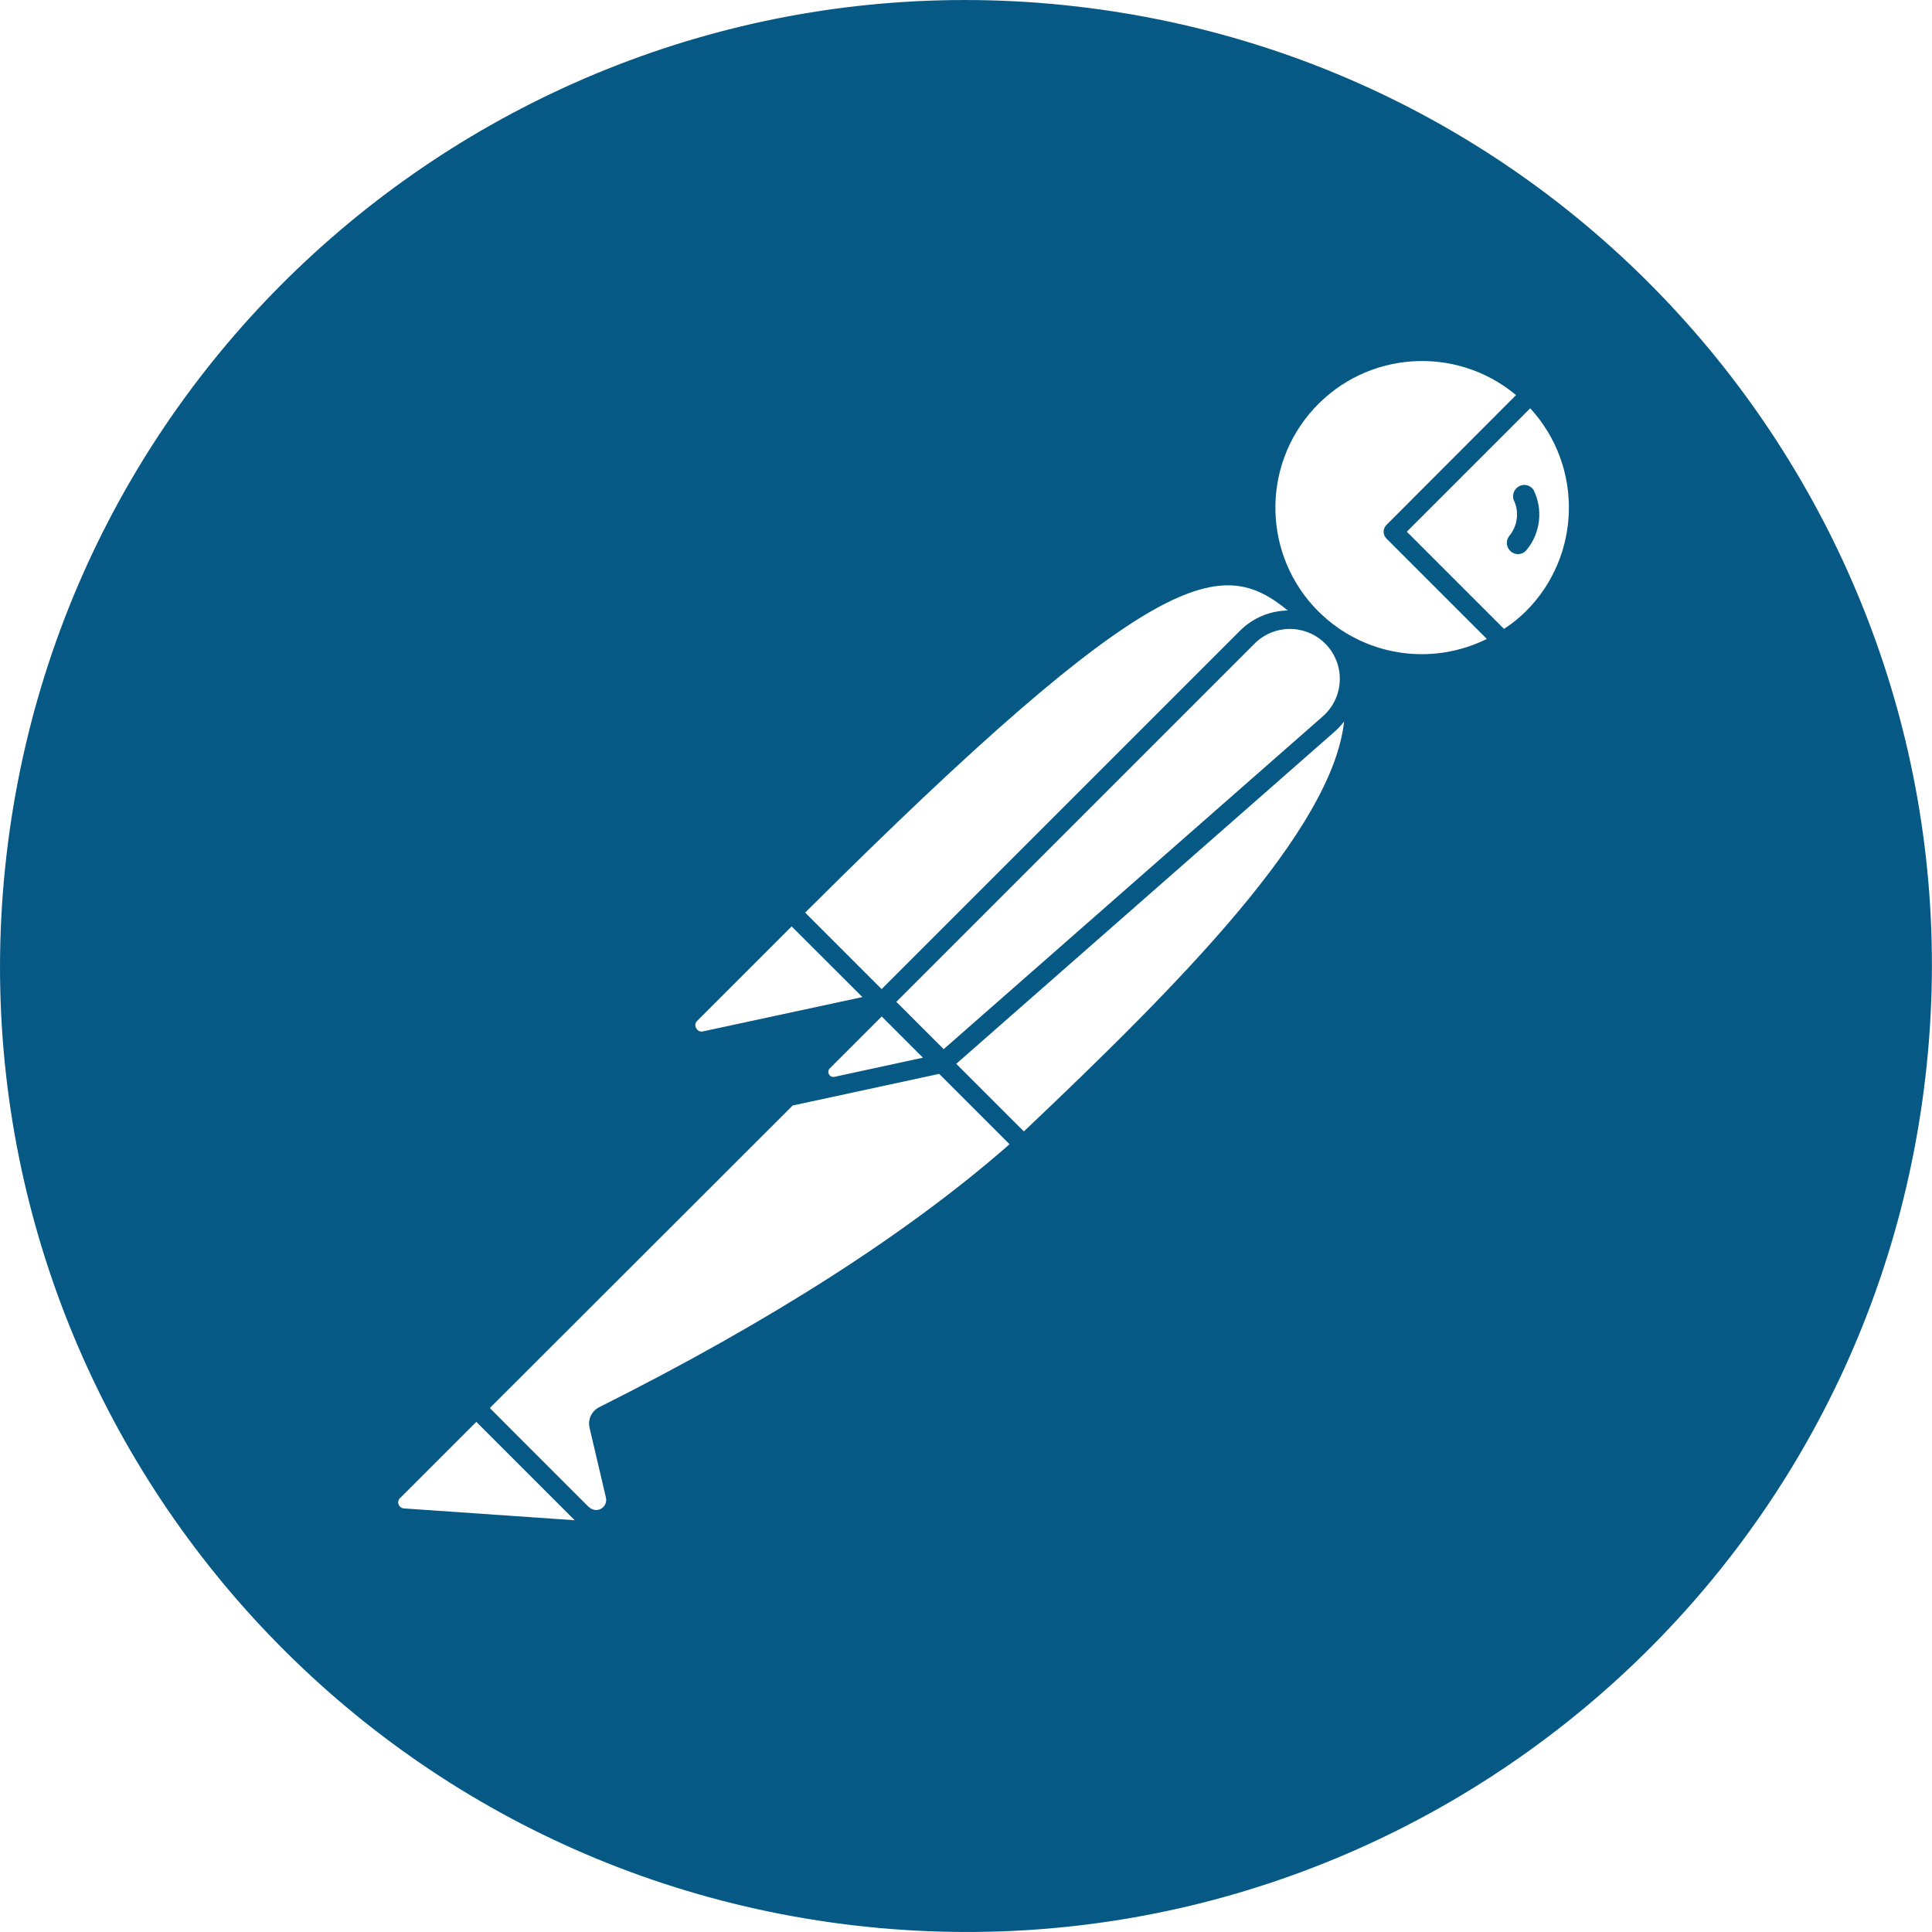
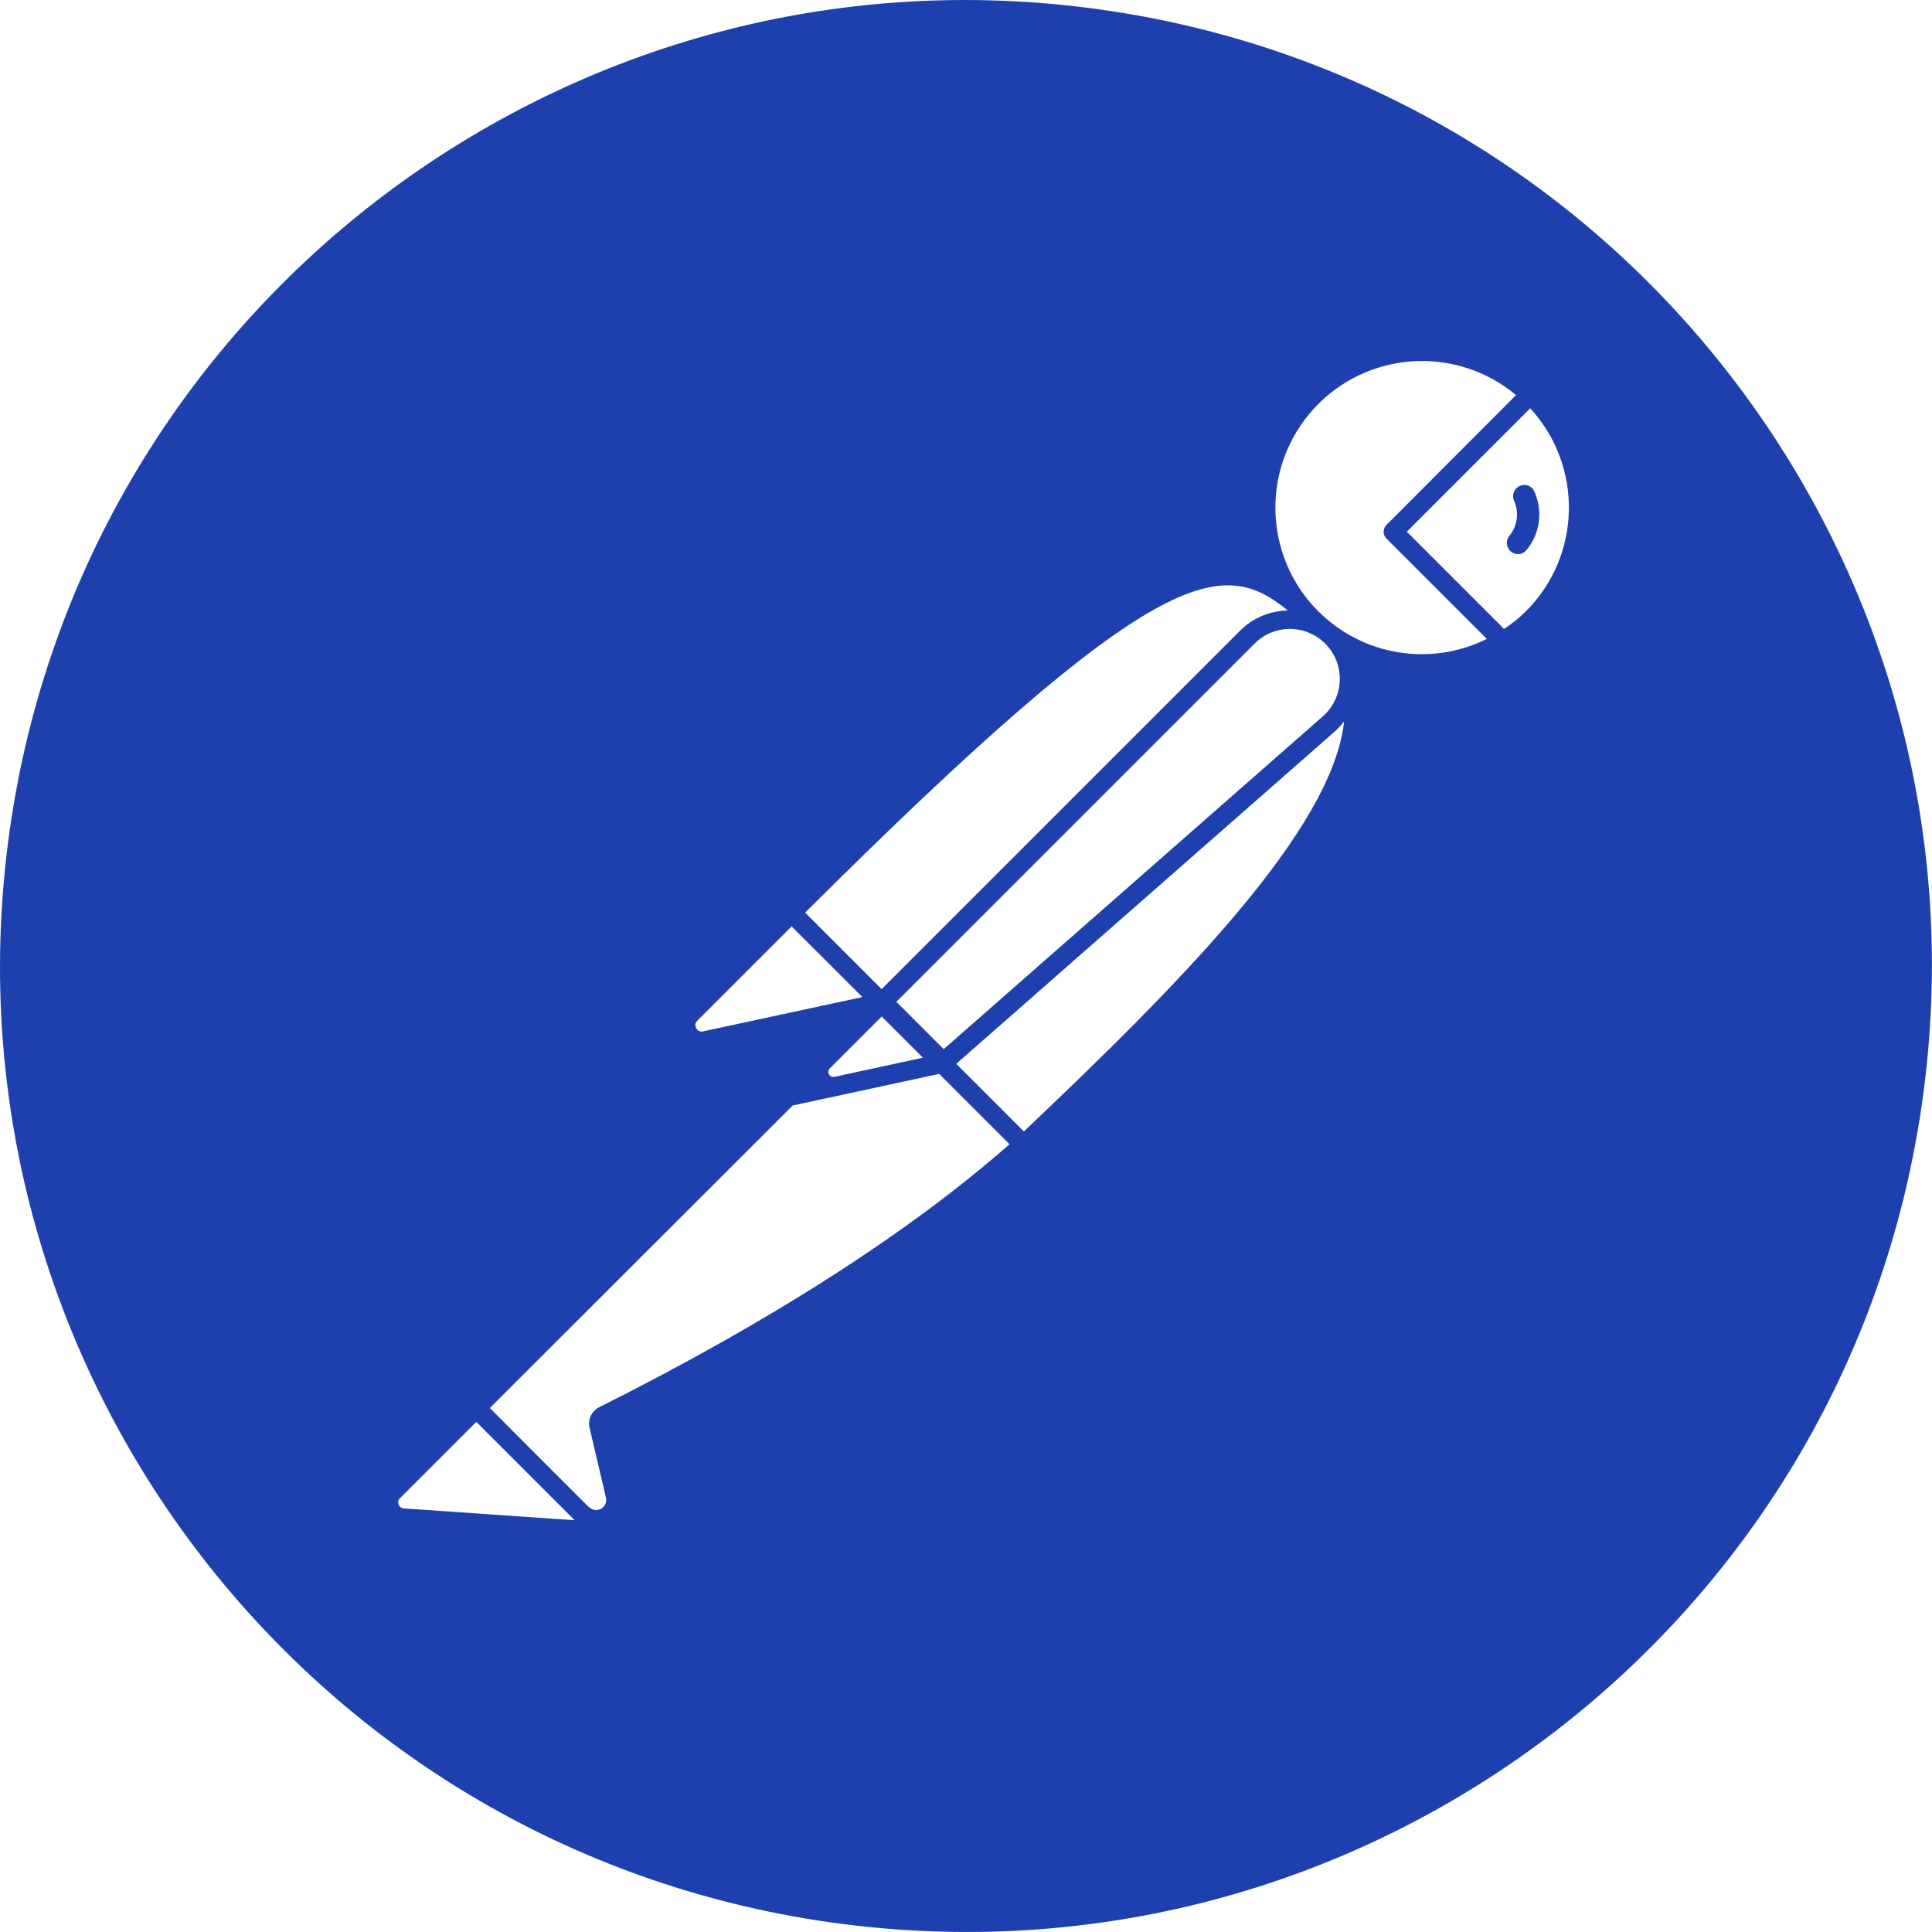
- <svg xmlns="http://www.w3.org/2000/svg" role="img" viewBox="0 0 24 24" fill="#075985">
+ <svg xmlns="http://www.w3.org/2000/svg" role="img" viewBox="0 0 24 24" fill="#1e40af">
  <path d="M13.527.099C6.955-.744.942 3.9.099 10.473c-.843 6.572 3.8 12.584 10.373 13.428 6.573.843 12.587-3.801 13.428-10.374C24.744 6.955 20.101.943 13.527.099zm2.471 7.485a.855.855 0 0 0-.593.25l-4.453 4.453-.307-.307-.643-.643c4.389-4.376 5.18-4.418 5.996-3.753zm-4.863 4.861l4.44-4.44a.62.62 0 1 1 .847.903l-4.699 4.125-.588-.588zm.33.694l-1.1.238a.06.06 0 0 1-.067-.032.06.06 0 0 1 .01-.073l.645-.645.512.512zm-2.803-.459l1.172-1.172.879.878-1.979.426a.074.074 0 0 1-.085-.039.072.072 0 0 1 .013-.093zm-3.646 6.058a.076.076 0 0 1-.069-.083.077.077 0 0 1 .022-.046h.002l.946-.946 1.222 1.222-2.123-.147zm2.425-1.256a.228.228 0 0 0-.117.256l.203.865a.125.125 0 0 1-.211.117h-.003l-.934-.934-.294-.295 3.762-3.758 1.82-.393.874.874c-1.255 1.102-2.971 2.201-5.1 3.268zm5.279-3.428h-.002l-.839-.839 4.699-4.125a.952.952 0 0 0 .119-.127c-.148 1.345-2.029 3.245-3.977 5.091zm3.657-6.46l-.003-.002a1.822 1.822 0 0 1 2.459-2.684l-1.61 1.613a.119.119 0 0 0 0 .169l1.247 1.247a1.817 1.817 0 0 1-2.093-.343zm2.578 0a1.714 1.714 0 0 1-.271.218h-.001l-1.207-1.207 1.533-1.533c.661.72.637 1.832-.054 2.522zM18.855 6.05a.143.143 0 0 0-.053.157.416.416 0 0 1-.053.45.14.14 0 0 0 .023.197.141.141 0 0 0 .084.03.14.14 0 0 0 .106-.05.691.691 0 0 0 .087-.751.138.138 0 0 0-.194-.033z" />
</svg>
